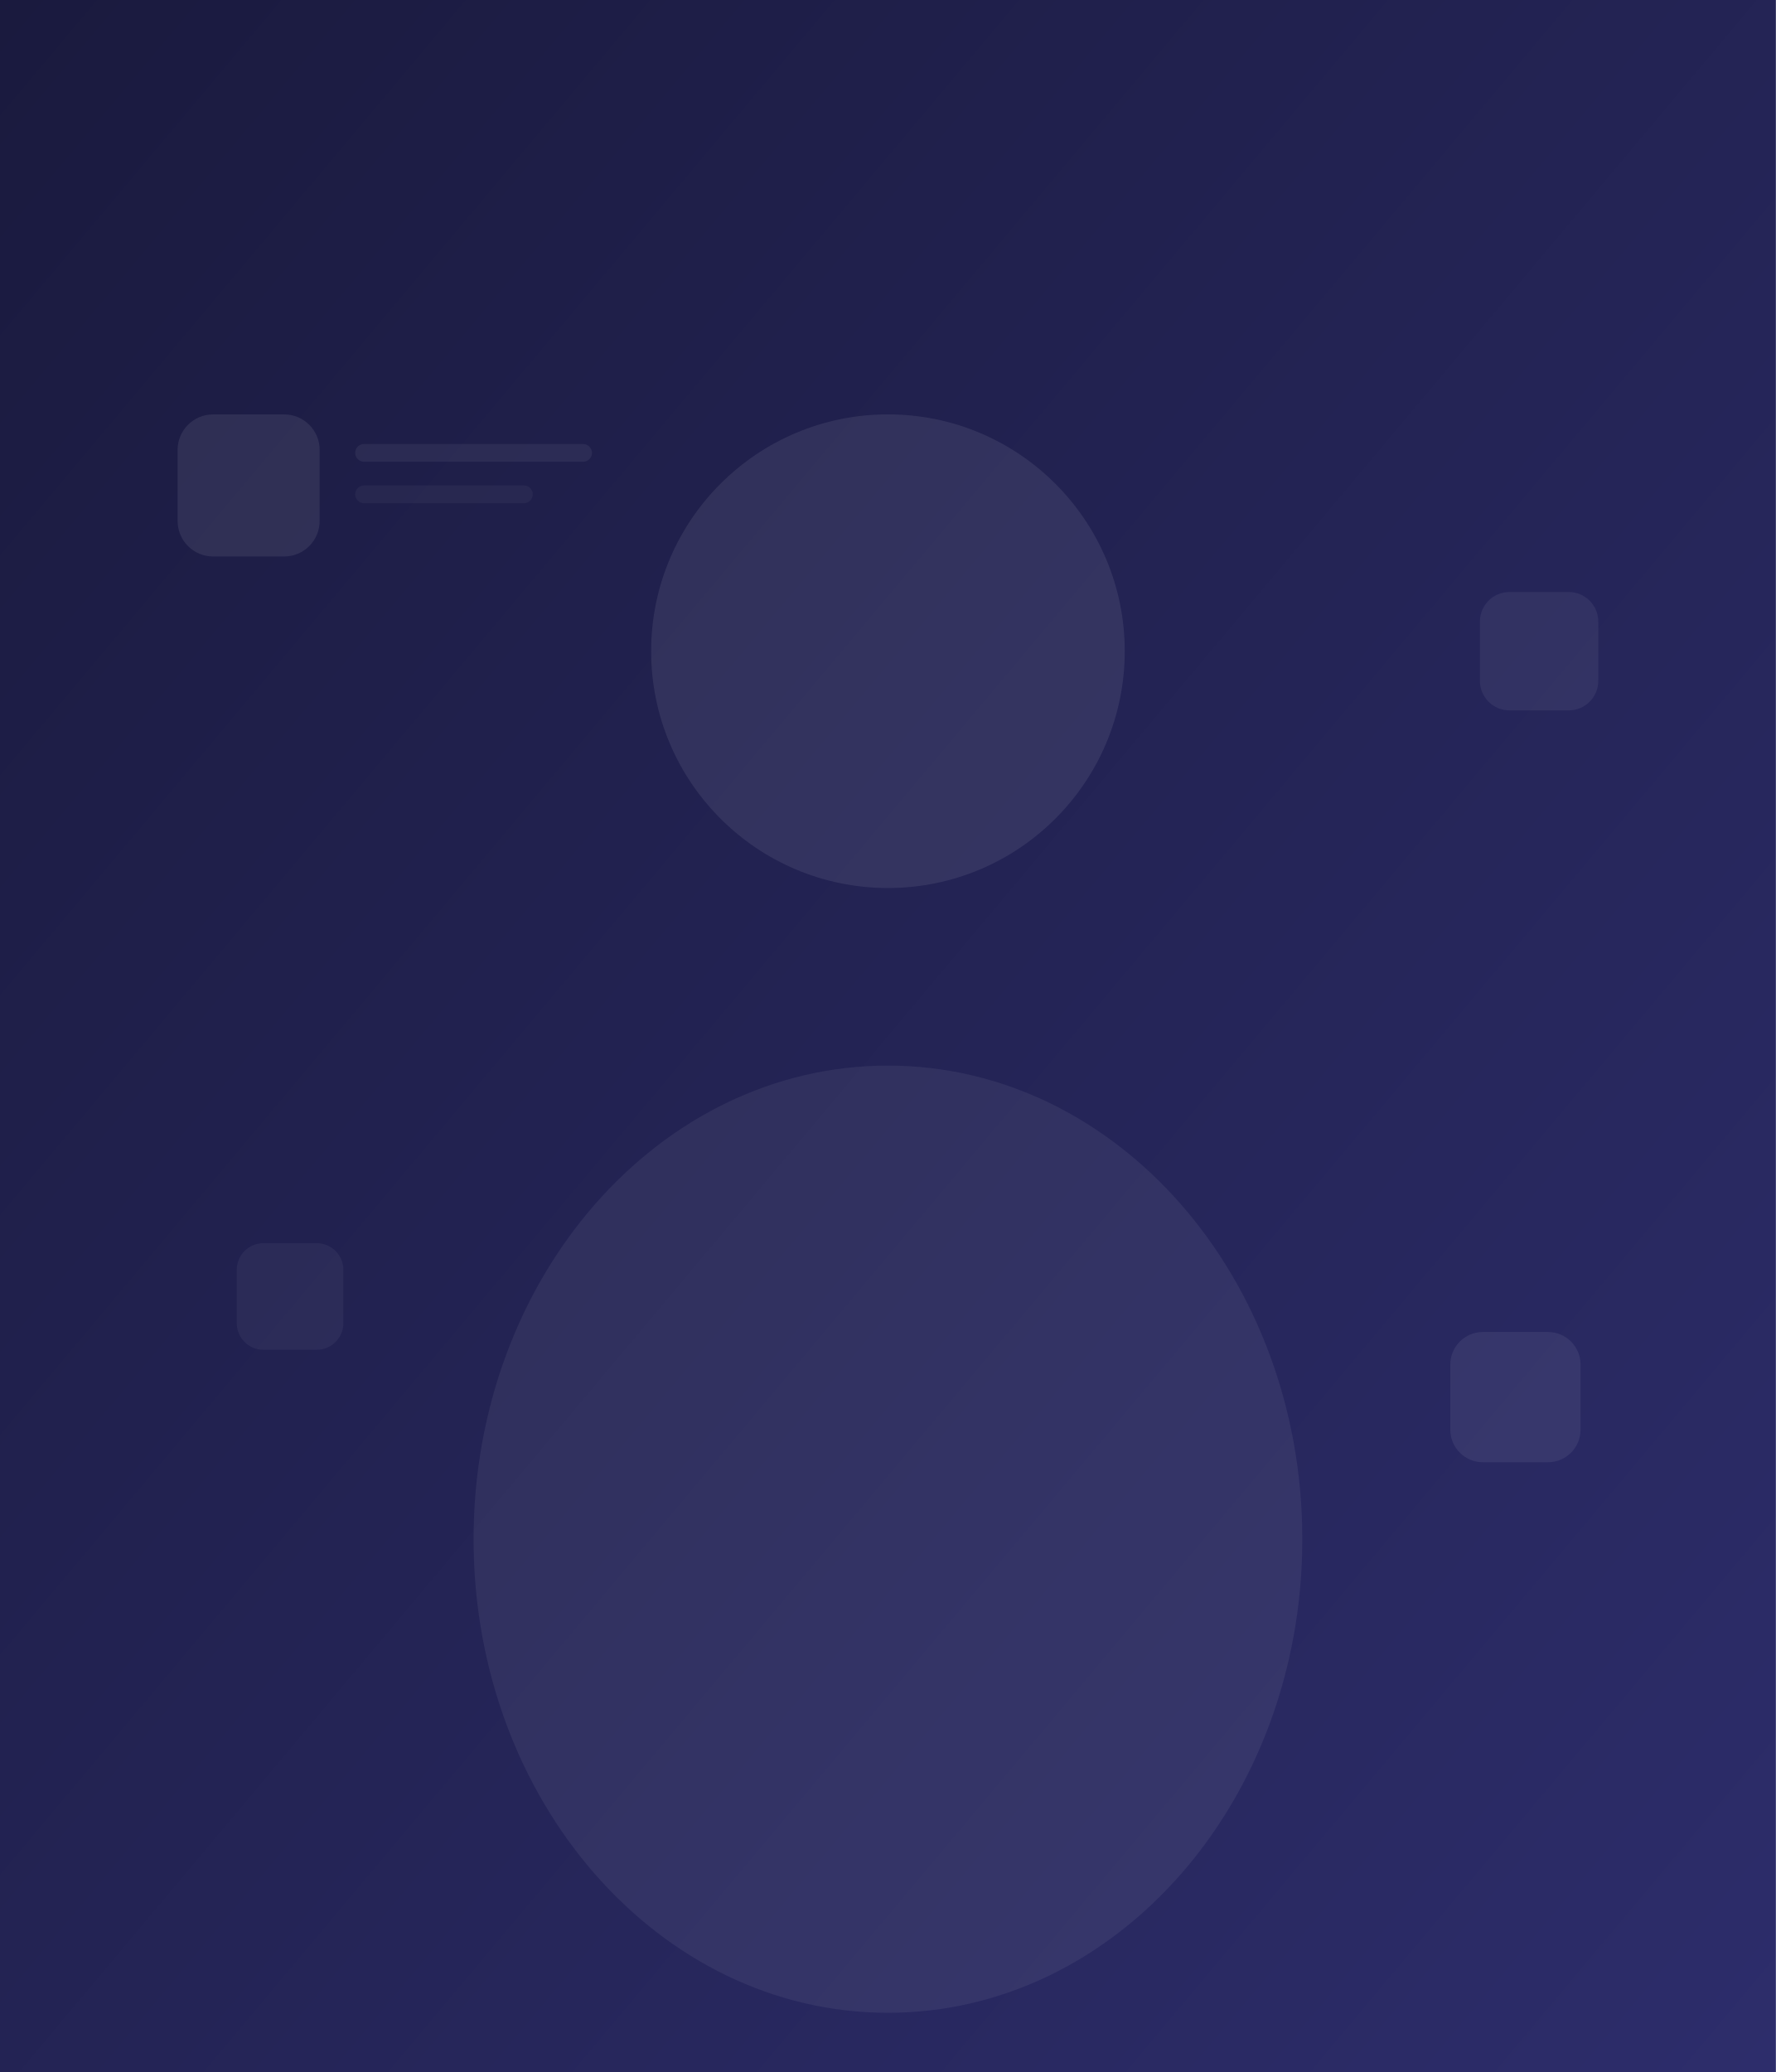
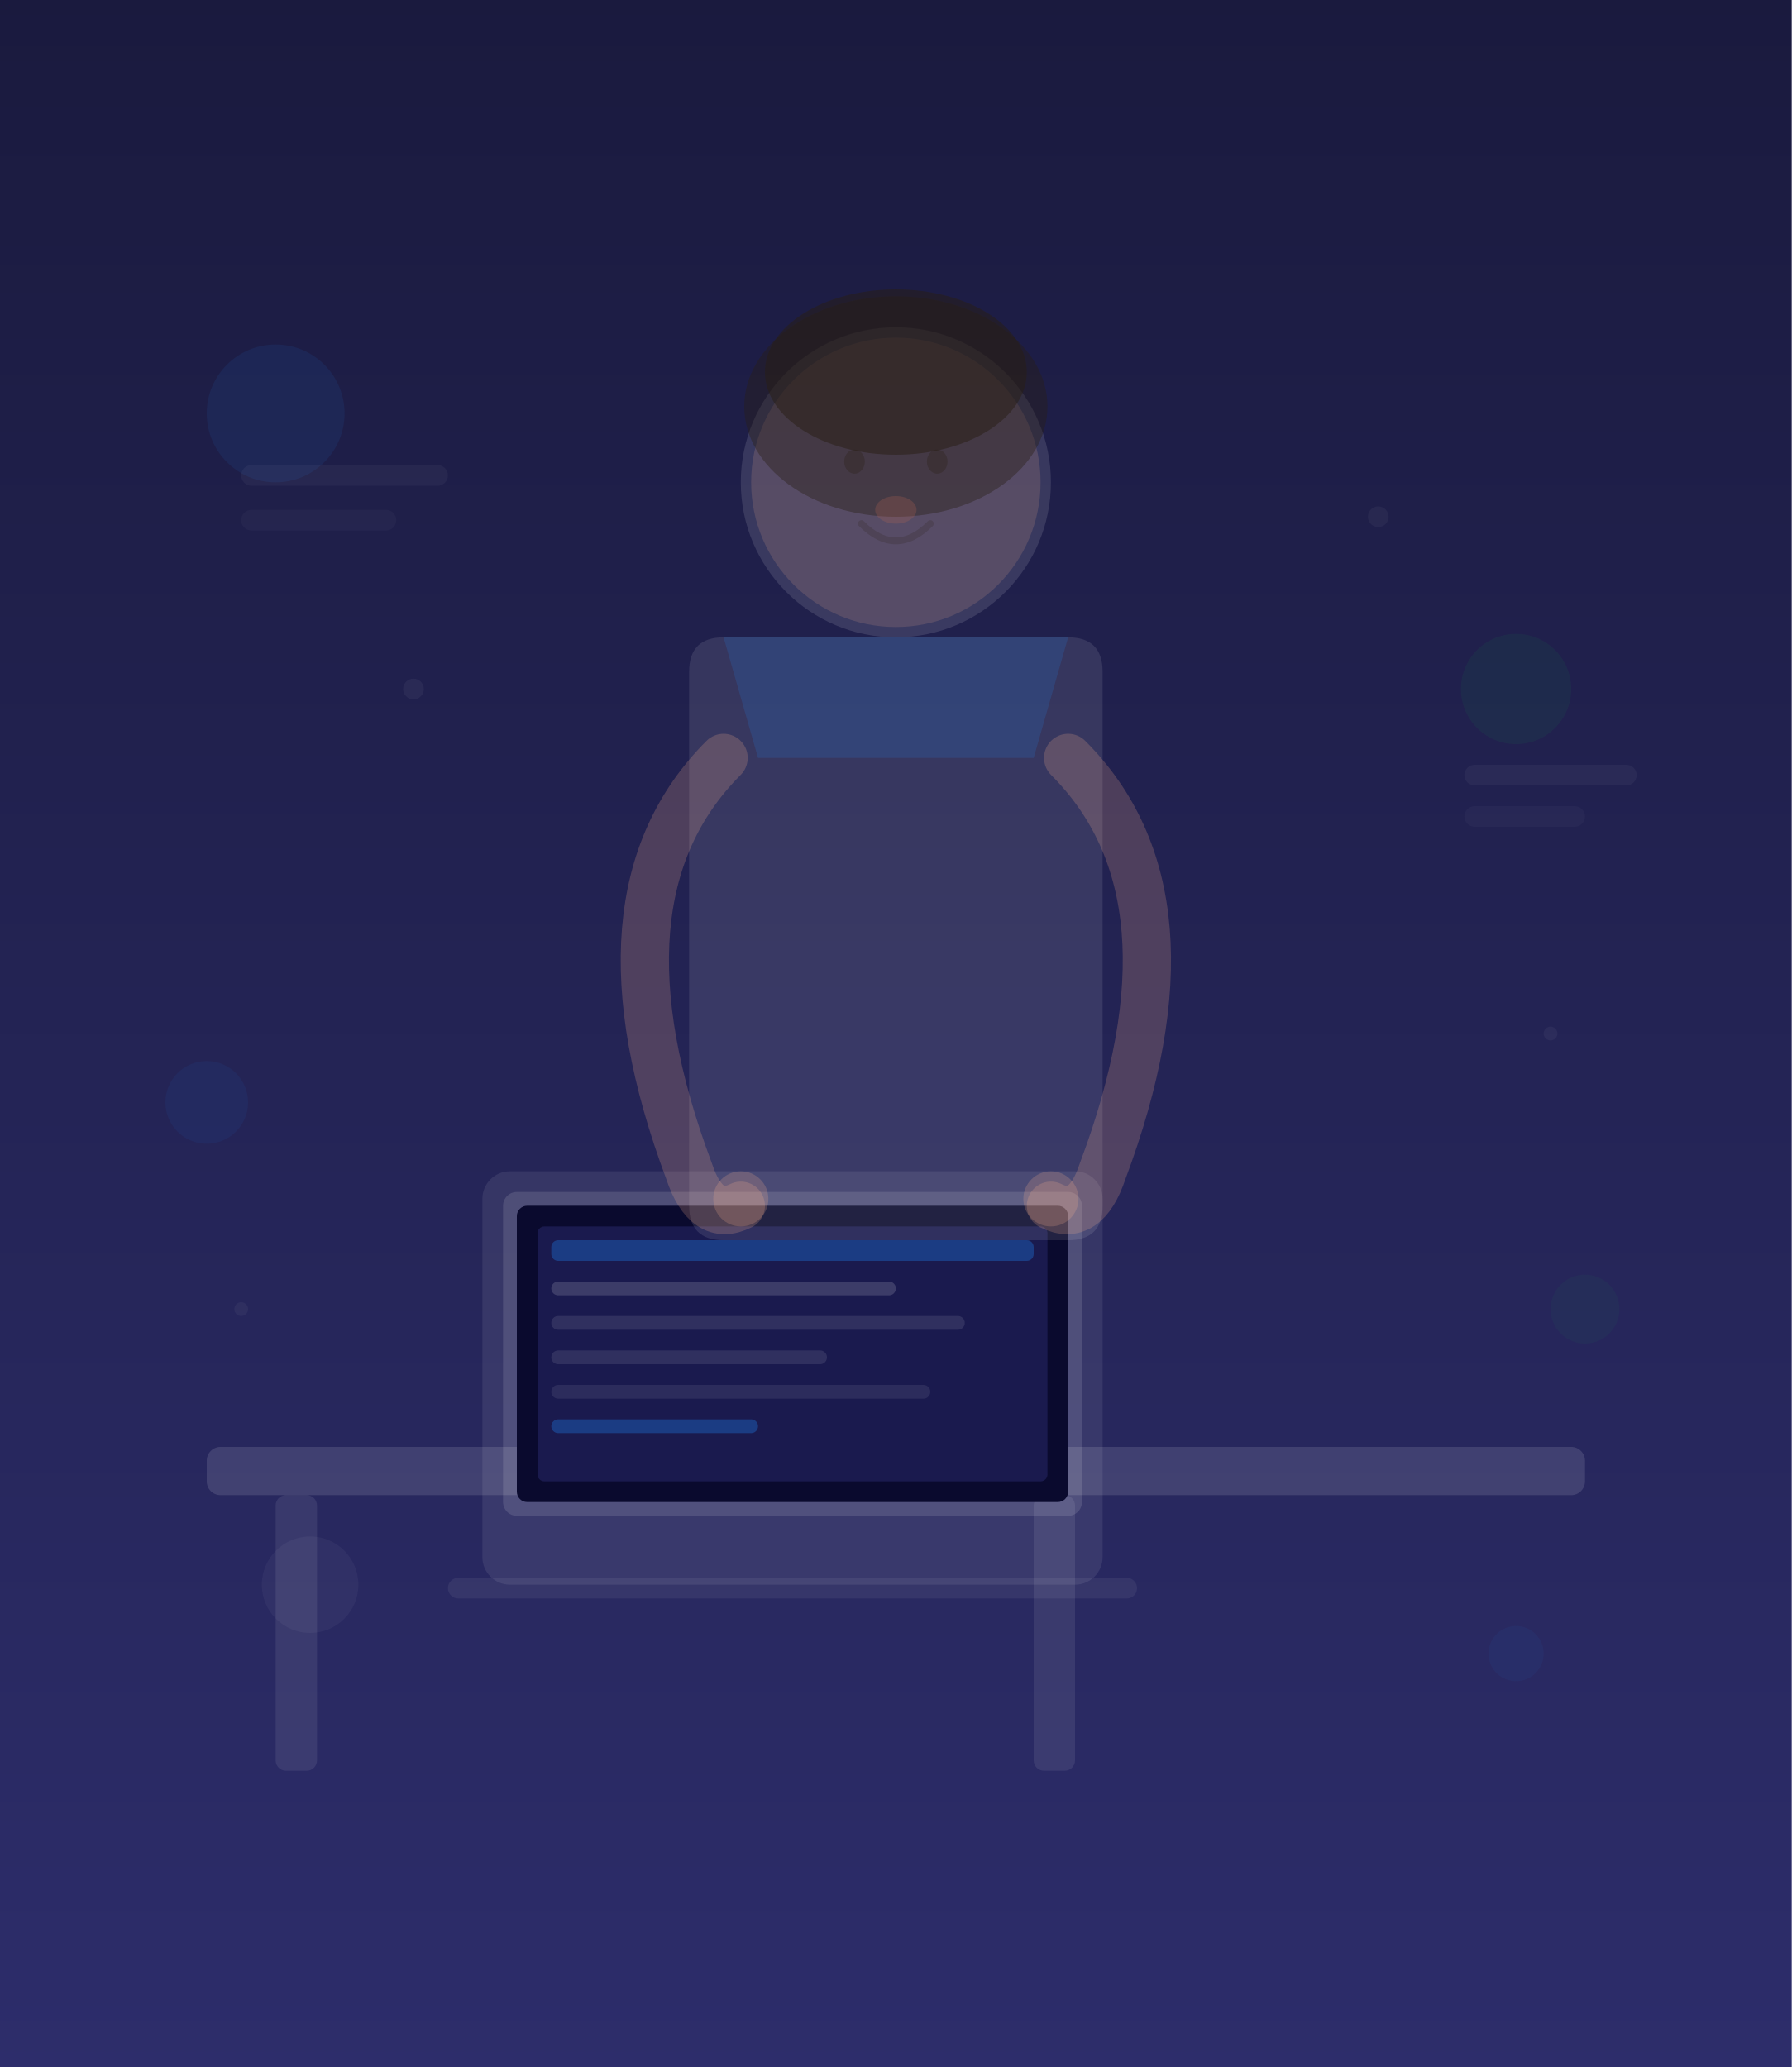
- <svg xmlns="http://www.w3.org/2000/svg" viewBox="0 0 600 700" fill="none">
+ <svg xmlns="http://www.w3.org/2000/svg" viewBox="0 0 520 600" fill="none">
  <defs>
-     <linearGradient id="bg" x1="0" y1="0" x2="1" y2="1">
+     <linearGradient id="bgGrad" x1="0" y1="0" x2="0" y2="1">
      <stop offset="0%" stop-color="#1a1a3e" />
      <stop offset="100%" stop-color="#2d2d6b" />
    </linearGradient>
  </defs>
-   <rect width="600" height="700" fill="url(#bg)" />
-   <circle cx="300" cy="220" r="80" fill="rgba(255,255,255,0.08)" />
-   <ellipse cx="300" cy="520" rx="140" ry="160" fill="rgba(255,255,255,0.06)" />
-   <rect x="60" y="140" width="48" height="48" rx="12" fill="rgba(255,255,255,0.08)" />
-   <rect x="500" y="200" width="40" height="40" rx="10" fill="rgba(255,255,255,0.06)" />
-   <rect x="80" y="420" width="36" height="36" rx="9" fill="rgba(255,255,255,0.05)" />
-   <rect x="490" y="450" width="44" height="44" rx="11" fill="rgba(255,255,255,0.07)" />
-   <rect x="120" y="150" width="80" height="6" rx="3" fill="rgba(255,255,255,0.06)" />
-   <rect x="120" y="164" width="60" height="6" rx="3" fill="rgba(255,255,255,0.04)" />
+   <rect width="520" height="600" fill="url(#bgGrad)" />
+   <rect x="60" y="420" width="400" height="14" rx="4" fill="rgba(255,255,255,0.12)" />
+   <rect x="80" y="434" width="12" height="80" rx="3" fill="rgba(255,255,255,0.08)" />
+   <rect x="300" y="434" width="12" height="80" rx="3" fill="rgba(255,255,255,0.08)" />
+   <rect x="140" y="340" width="180" height="120" rx="8" fill="rgba(255,255,255,0.08)" />
+   <rect x="146" y="346" width="168" height="94" rx="4" fill="rgba(255,255,255,0.12)" />
+   <rect x="150" y="350" width="160" height="86" rx="3" fill="#0a0a2e" />
+   <rect x="156" y="356" width="148" height="74" rx="2" fill="#1a1a4e" />
+   <rect x="160" y="360" width="140" height="6" rx="2" fill="rgba(31,140,255,0.3)" />
+   <rect x="160" y="372" width="100" height="4" rx="2" fill="rgba(255,255,255,0.15)" />
+   <rect x="160" y="382" width="120" height="4" rx="2" fill="rgba(255,255,255,0.1)" />
+   <rect x="160" y="392" width="80" height="4" rx="2" fill="rgba(255,255,255,0.1)" />
+   <rect x="160" y="402" width="110" height="4" rx="2" fill="rgba(255,255,255,0.08)" />
+   <rect x="160" y="412" width="60" height="4" rx="2" fill="rgba(31,140,255,0.3)" />
+   <rect x="130" y="458" width="200" height="6" rx="3" fill="rgba(255,255,255,0.06)" />
+   <circle cx="260" cy="140" r="45" fill="rgba(255,255,255,0.12)" />
+   <circle cx="260" cy="140" r="42" fill="rgba(255,180,140,0.15)" />
+   <ellipse cx="260" cy="118" rx="44" ry="32" fill="rgba(40,30,20,0.4)" />
+   <ellipse cx="260" cy="108" rx="38" ry="24" fill="rgba(40,30,20,0.5)" />
+   <ellipse cx="248" cy="134" rx="3" ry="3.5" fill="rgba(40,30,20,0.3)" />
+   <ellipse cx="272" cy="134" rx="3" ry="3.5" fill="rgba(40,30,20,0.3)" />
+   <ellipse cx="260" cy="148" rx="6" ry="4" fill="rgba(180,100,80,0.25)" />
+   <path d="M250 152 Q260 162 270 152" stroke="rgba(40,30,20,0.2)" stroke-width="2" fill="none" stroke-linecap="round" />
+   <path d="M200 195 Q200 185 210 185 L310 185 Q320 185 320 195 L320 350 Q320 360 310 360 L210 360 Q200 360 200 350 Z" fill="rgba(255,255,255,0.1)" />
+   <path d="M210 185 L220 220 L300 220 L310 185" fill="rgba(31,140,255,0.15)" />
+   <path d="M210 220 Q170 260 200 340 Q205 355 215 350" stroke="rgba(255,180,140,0.2)" stroke-width="14" fill="none" stroke-linecap="round" />
+   <path d="M310 220 Q350 260 320 340 Q315 355 305 350" stroke="rgba(255,180,140,0.2)" stroke-width="14" fill="none" stroke-linecap="round" />
+   <circle cx="215" cy="348" r="8" fill="rgba(255,180,140,0.2)" />
+   <circle cx="305" cy="348" r="8" fill="rgba(255,180,140,0.2)" />
+   <circle cx="80" cy="120" r="20" fill="rgba(31,140,255,0.08)" />
+   <rect x="70" y="135" width="60" height="6" rx="3" fill="rgba(255,255,255,0.04)" />
+   <rect x="70" y="148" width="45" height="6" rx="3" fill="rgba(255,255,255,0.03)" />
+   <circle cx="440" cy="200" r="16" fill="rgba(22,163,74,0.08)" />
+   <rect x="425" y="222" width="50" height="6" rx="3" fill="rgba(255,255,255,0.04)" />
+   <rect x="425" y="234" width="35" height="6" rx="3" fill="rgba(255,255,255,0.03)" />
+   <circle cx="60" cy="320" r="12" fill="rgba(31,140,255,0.06)" />
+   <circle cx="460" cy="380" r="10" fill="rgba(22,163,74,0.06)" />
+   <circle cx="90" cy="460" r="14" fill="rgba(255,255,255,0.04)" />
+   <circle cx="440" cy="480" r="8" fill="rgba(31,140,255,0.05)" />
+   <circle cx="120" cy="200" r="3" fill="rgba(255,255,255,0.05)" />
+   <circle cx="400" cy="150" r="3" fill="rgba(255,255,255,0.04)" />
+   <circle cx="450" cy="300" r="2" fill="rgba(255,255,255,0.04)" />
+   <circle cx="70" cy="380" r="2" fill="rgba(255,255,255,0.04)" />
</svg>
